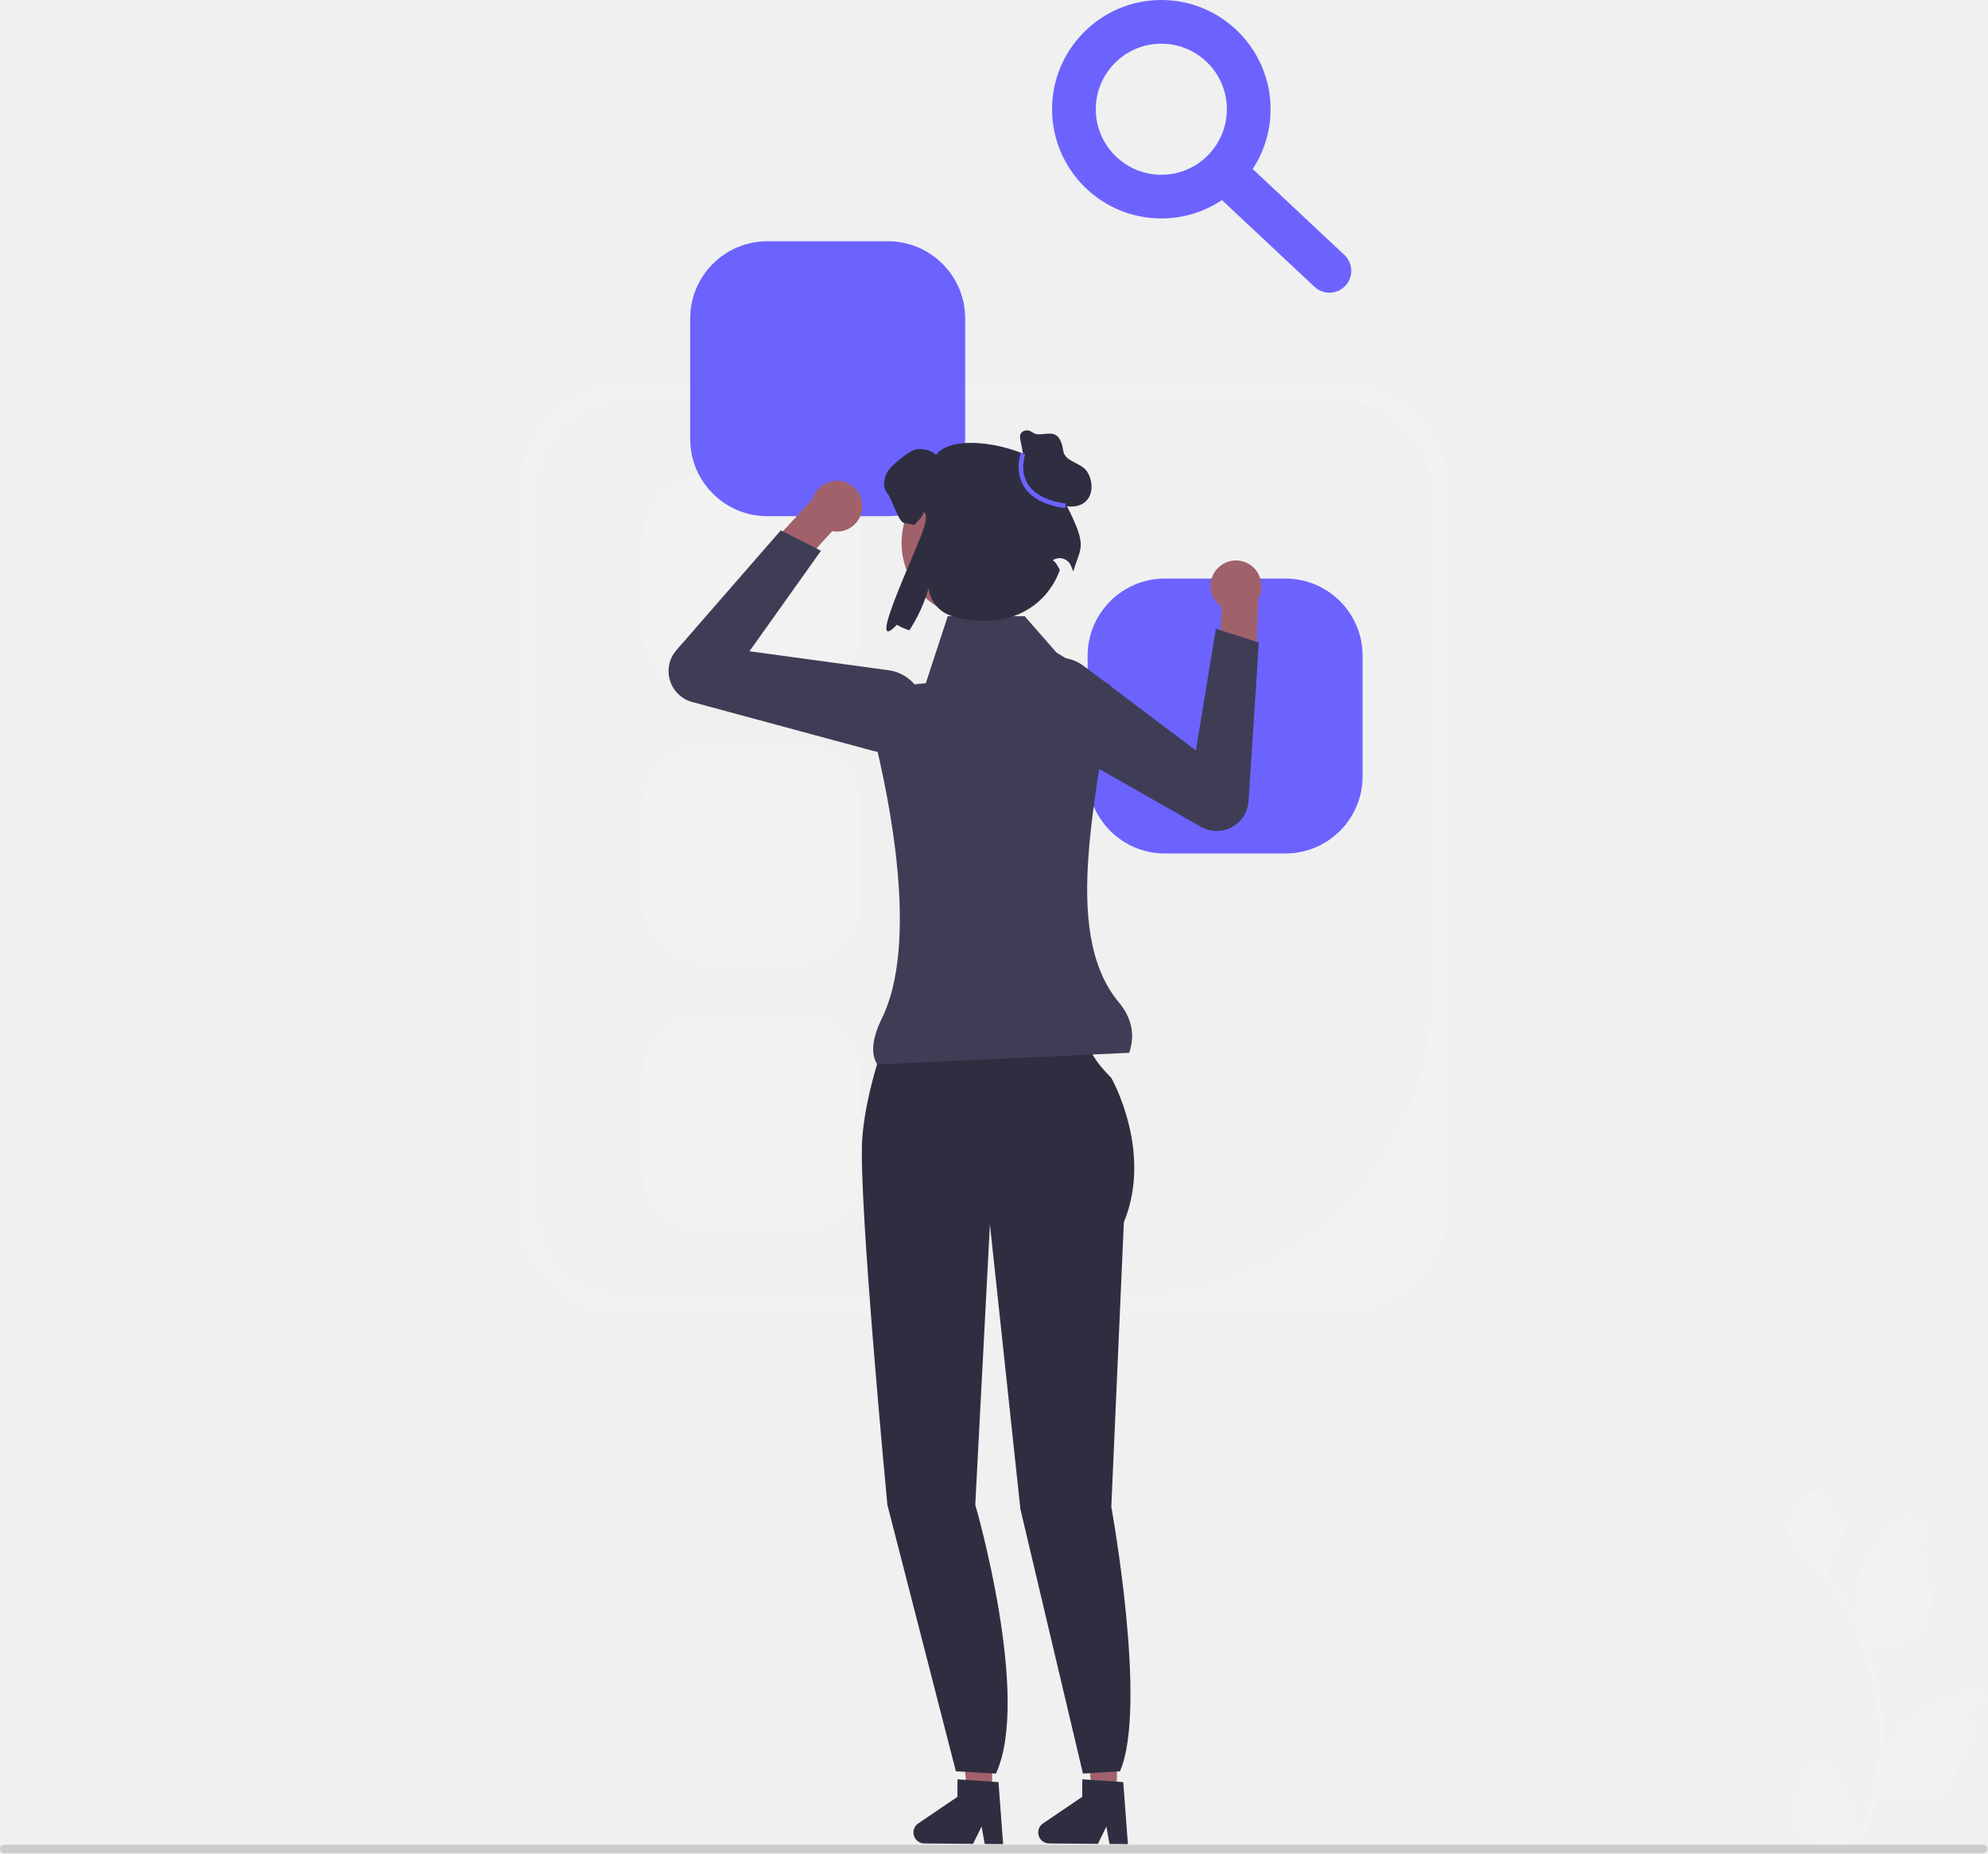
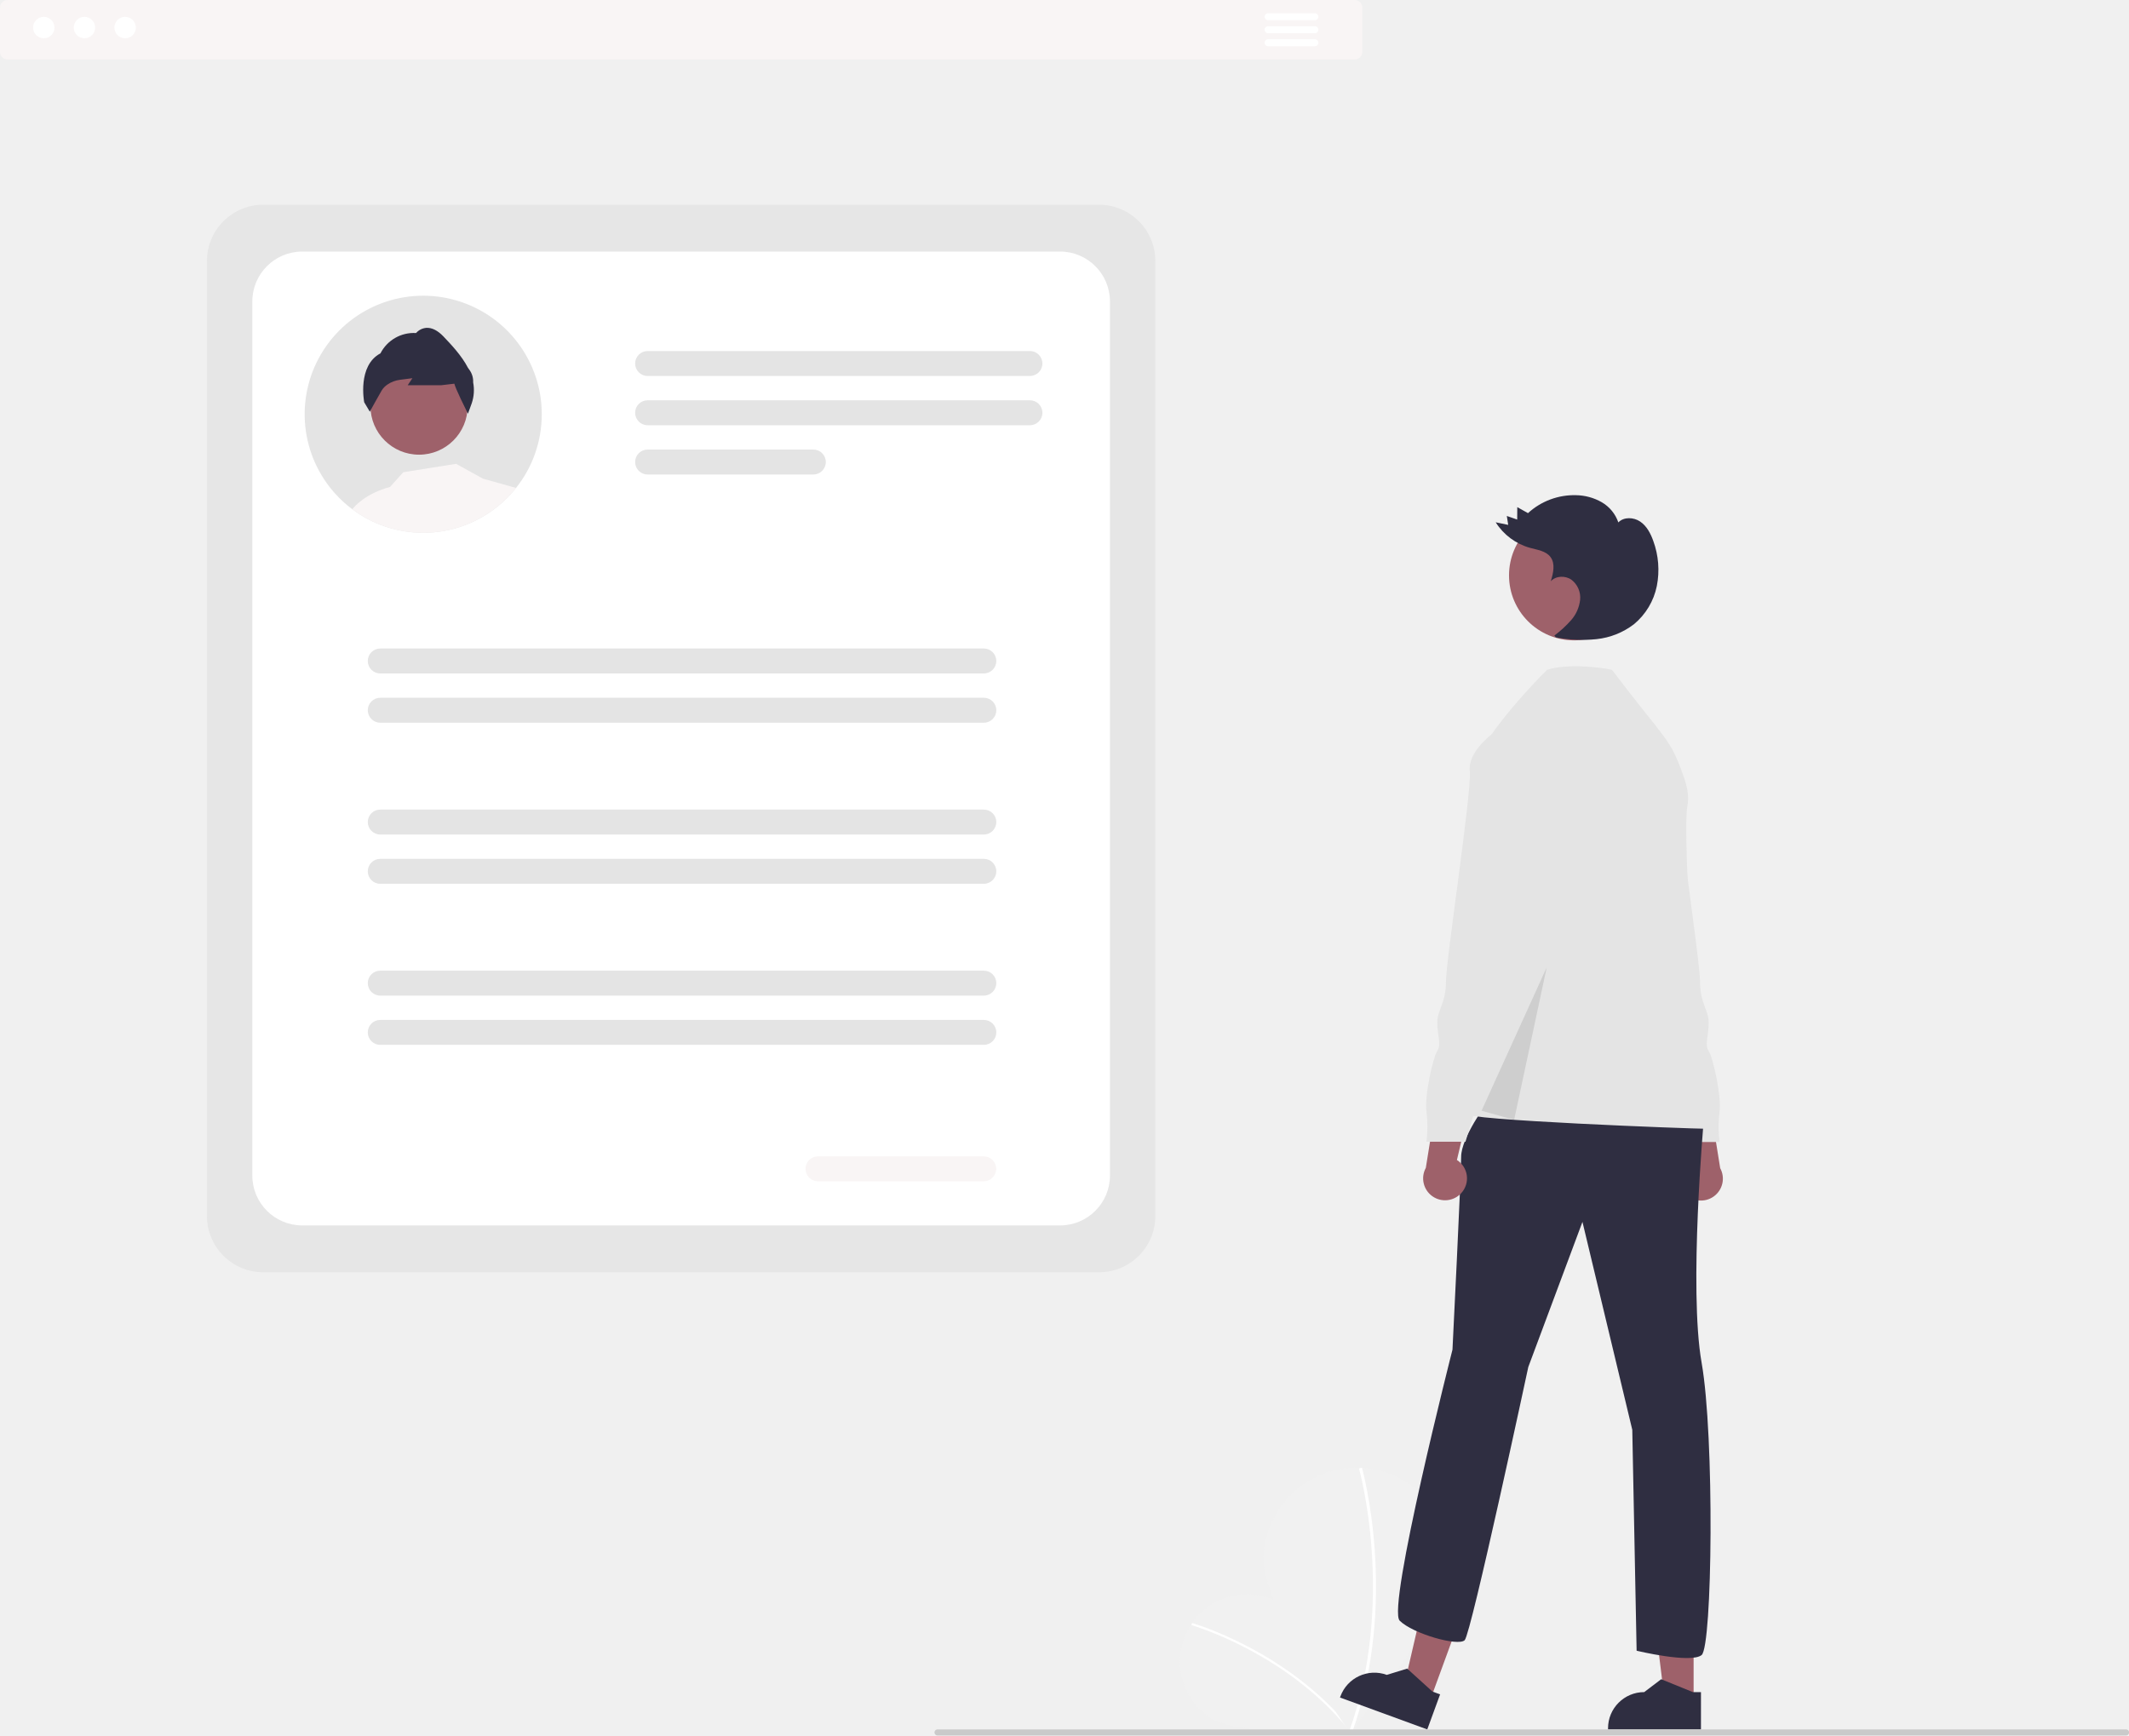
- <svg xmlns="http://www.w3.org/2000/svg" width="552.81" height="515.459" viewBox="0 0 552.81 515.459">
-   <path d="M372.633,365.415H174.325c-16.669,0-30.23-13.561-30.23-30.23V136.877c0-16.669,13.561-30.23,30.23-30.23h198.308c16.669,0,30.23,13.561,30.23,30.23v198.308c0,16.669-13.561,30.23-30.23,30.23ZM174.325,111.484c-14.024,0-25.393,11.369-25.393,25.393v198.308c0,14.024,11.369,25.393,25.393,25.393h138.91c46.829,0,84.791-37.962,84.791-84.791V136.877c0-14.024-11.369-25.393-25.393-25.393H174.325Z" fill="#f2f2f2" />
-   <path d="M195.704,132.106c-9.386,0-17.021,7.635-17.021,17.021v26.642c0,9.386,7.635,17.021,17.021,17.021h26.642c9.386,0,17.021-7.635,17.021-17.021v-26.642c0-9.386-7.635-17.021-17.021-17.021h-26.642Z" fill="#f2f2f2" />
-   <path d="M195.704,207.106c-9.386,0-17.021,7.635-17.021,17.021v26.642c0,9.386,7.635,17.021,17.021,17.021h26.642c9.386,0,17.021-7.635,17.021-17.021v-26.642c0-9.386-7.635-17.021-17.021-17.021h-26.642Z" fill="#f2f2f2" />
-   <path d="M195.704,282.106c-9.386,0-17.021,7.635-17.021,17.021v26.642c0,9.386,7.635,17.021,17.021,17.021h26.642c9.386,0,17.021-7.635,17.021-17.021v-26.642c0-9.386-7.635-17.021-17.021-17.021h-26.642Z" fill="#f2f2f2" />
-   <g>
-     <path d="M213.371,67.106c-11.826,0-21.447,9.621-21.447,21.447v33.569c0,11.826,9.621,21.447,21.447,21.447h33.569c11.826,0,21.447-9.621,21.447-21.447v-33.569c0-11.826-9.621-21.447-21.447-21.447h-33.569Z" fill="#6c63ff" />
-     <path d="M323.89,160.919c-11.826,0-21.447,9.621-21.447,21.447v33.569c0,11.826,9.621,21.447,21.447,21.447h33.569c11.826,0,21.447-9.621,21.447-21.447v-33.569c0-11.826-9.621-21.447-21.447-21.447h-33.569Z" fill="#6c63ff" />
-     <g>
-       <polygon points="275.842 498.808 269.023 498.75 266.004 471.833 276.069 471.917 275.842 498.808" fill="#a0616a" />
-       <path d="M253.998,509.652c-.015,1.679,1.338,3.06,3.023,3.076l13.559,.113,2.374-4.811,.872,4.836,5.116,.046-1.292-17.248-1.78-.118-7.26-.5-2.342-.157-.041,4.88-10.892,7.388c-.829,.563-1.328,1.495-1.336,2.496Z" fill="#2f2e41" />
-     </g>
-     <g>
-       <polygon points="310.54 498.808 303.72 498.75 300.702 471.833 310.767 471.917 310.54 498.808" fill="#a0616a" />
-       <path d="M288.696,509.652c-.015,1.679,1.338,3.06,3.023,3.076l13.559,.113,2.374-4.811,.872,4.836,5.116,.046-1.292-17.248-1.78-.118-7.26-.5-2.342-.157-.041,4.88-10.892,7.388c-.829,.563-1.328,1.495-1.336,2.496Z" fill="#2f2e41" />
-     </g>
-     <path d="M249.081,281.178l27.643,.873,26.189,5.82s-2.619,3.201,6.111,11.93c0,0,11.639,20.369,3.492,40.156l-3.492,79.148s10.181,55.794,2.402,73.551l-10.281,.643-17.396-73.55-8.479-79.209-4.074,77.984s15.585,53.527,5.744,74.776l-11.135-.643-19.052-74.133s-8.148-85.549-6.984-101.844c1.164-16.295,9.311-35.5,9.311-35.5Z" fill="#2f2e41" />
-     <g>
-       <path d="M341.914,156.113c-3.779,.978-6.049,4.835-5.071,8.614,.448,1.732,1.505,3.14,2.877,4.071l-0,.01-.536,12.985,9.937,4.598,.793-19.981-.069,.002c.862-1.535,1.159-3.389,.683-5.228-.978-3.779-4.835-6.049-8.614-5.071Z" fill="#a0616a" />
-       <path d="M286.378,202.455c-2.087-2.069-3.298-4.874-3.344-7.925-.061-4.092,1.99-7.807,5.486-9.935,4.026-2.452,9.06-2.204,12.825,.631l31.203,23.494,5.56-33.844,11.937,3.843-2.848,44.07c-.199,3.083-1.942,5.798-4.661,7.264-2.719,1.466-5.945,1.429-8.63-.098l-45.093-25.655c-.906-.515-1.722-1.137-2.435-1.844Z" fill="#3f3d56" />
-     </g>
-     <g>
-       <path d="M238.799,137.182c1.995,3.355,.892,7.693-2.464,9.687-1.538,.914-3.28,1.171-4.91,.865l-.007,.007-8.761,9.599-10.294-3.73,13.505-14.748,.048,.05c.469-1.697,1.563-3.223,3.196-4.194,3.355-1.995,7.693-.892,9.687,2.464Z" fill="#a0616a" />
-       <path d="M242.584,208.787l-50.085-13.529c-2.982-.806-5.299-3.051-6.198-6.006-.899-2.955-.224-6.111,1.805-8.44l29.005-33.301,11.182,5.675-19.88,27.949,38.699,5.285c4.67,.638,8.419,4.006,9.552,8.581,.984,3.973-.175,8.054-3.099,10.918-2.18,2.134-5.015,3.274-7.954,3.274-1.004,0-2.021-.133-3.027-.405Z" fill="#3f3d56" />
-     </g>
-     <path d="M313.989,292.822l-70.038,3.213c-1.924-2.921-1.403-7.313,1.291-12.814,10.171-20.767,2.447-60.055-2.75-80.512-1.458-5.74,2.456-11.446,8.349-12.035l6.604-.66,6.104-18.634h21.379l8.869,10.133,15.052,9.144c-2.74,28.221-14.414,68.071,2.217,88.055,3.637,4.371,4.669,9.097,2.923,14.111Z" fill="#3f3d56" />
-     <circle cx="271.519" cy="150.987" r="20.824" fill="#a0616a" />
-     <path d="M295.082,137.658c2.897-10.563-28.679-19.621-34.815-11.114-.853-1.209-4.007-1.944-5.453-1.573-1.447,.371-2.664,1.298-3.851,2.196-1.632,1.254-3.324,2.552-4.326,4.355-1.009,1.796-1.165,4.244,.193,5.802,1.076,1.239,2.966,7.823,4.584,8.15,1.128,.23,2.077,.415,2.894,.549,.727-1.061,2.581-2.394,2.448-3.677,1.098,.727,.697,2.006,.476,3.314-.737,4.354-17.346,38.055-7.833,28.124,.942,.556,2.107,1.076,3.45,1.551,2.278-3.435,4.147-7.486,5.379-11.723l.009,.078c.424,3.682,3.115,6.703,6.674,7.734,14.279,4.137,25.83-1.933,29.803-12.88-1.455-2.953-2.088-2.632-1.958-2.72,1.816-1.224,4.311-.423,5.092,1.622,.23,.603,.439,1.118,.62,1.506,2.07-7.405,4.532-6.336-3.385-21.294Z" fill="#2f2e41" />
-     <path d="M285.231,129.994l-1.459-7.457c-.123-.627-.239-1.307,.044-1.88,.363-.736,1.297-1.041,2.109-.924,.812,.117,1.42,.859,2.228,1.002,2.81,.497,6.524-2.279,7.531,4.742,.42,2.927,5.091,3.237,6.651,5.749,1.56,2.512,1.751,6.139-.377,8.191-1.7,1.639-4.431,1.828-6.639,.991-2.208-.837-3.981-2.529-5.529-4.312s-2.95-3.714-4.736-5.259" fill="#2f2e41" />
-     <path d="M296.195,141.336c-5.698-.796-9.582-2.868-11.544-6.159-2.568-4.307-.848-9.05-.773-9.25l1.204,.448c-.016,.044-1.576,4.385,.68,8.156,1.755,2.933,5.325,4.795,10.611,5.533l-.178,1.273Z" fill="#6c63ff" />
-   </g>
-   <path d="M322.934,60.762c-16.751,0-30.381-13.63-30.381-30.381S306.183,0,322.934,0s30.381,13.63,30.381,30.381-13.63,30.381-30.381,30.381Zm0-48.61c-10.052,0-18.229,8.177-18.229,18.229s8.177,18.229,18.229,18.229,18.229-8.177,18.229-18.229-8.177-18.229-18.229-18.229Z" fill="#6c63ff" />
-   <path d="M369.677,81.409c-1.489,0-2.982-.543-4.154-1.644l-28.515-26.723c-2.451-2.293-2.575-6.139-.279-8.586,2.29-2.457,6.136-2.578,8.586-.279l28.515,26.723c2.451,2.293,2.575,6.139,.279,8.586-1.196,1.279-2.813,1.923-4.433,1.923Z" fill="#6c63ff" />
-   <g>
-     <path d="M498.551,498.126c2.066,.129,3.208-2.437,1.645-3.933l-.155-.618c.02-.05,.041-.099,.062-.148,2.089-4.982,9.17-4.947,11.241,.042,1.839,4.428,4.179,8.864,4.756,13.546,.258,2.067,.142,4.172-.316,6.2,4.308-9.411,6.575-19.687,6.575-30.021,0-2.597-.142-5.193-.433-7.783-.239-2.119-.568-4.224-.995-6.31-2.306-11.277-7.299-22.018-14.5-30.99-3.462-1.892-6.349-4.851-8.093-8.397-.626-1.279-1.117-2.655-1.35-4.056,.394,.052,1.486-5.949,1.188-6.317,.549-.833,1.532-1.247,2.131-2.06,2.982-4.043,7.091-3.337,9.236,2.157,4.582,2.313,4.627,6.148,1.815,9.837-1.789,2.347-2.035,5.522-3.604,8.035,.162,.207,.329,.407,.491,.614,2.961,3.798,5.522,7.88,7.681,12.169-.61-4.766,.291-10.508,1.826-14.21,1.748-4.217,5.025-7.769,7.91-11.415,3.466-4.379,10.573-2.468,11.184,3.083,.006,.054,.012,.107,.017,.161-.429,.242-.848,.499-1.259,.77-2.339,1.547-1.531,5.174,1.241,5.602l.063,.01c-.155,1.544-.42,3.074-.807,4.579,3.702,14.316-4.29,19.53-15.701,19.764-.252,.129-.497,.258-.749,.381,1.156,3.255,2.08,6.594,2.764,9.979,.614,2.99,1.04,6.013,1.279,9.049,.297,3.83,.271,7.68-.052,11.503l.019-.136c.82-4.211,3.107-8.145,6.427-10.87,4.946-4.063,11.933-5.559,17.268-8.824,2.568-1.572,5.859,.459,5.411,3.437l-.022,.143c-.794,.323-1.569,.698-2.319,1.117-.429,.242-.848,.499-1.259,.77-2.339,1.547-1.531,5.174,1.241,5.602l.063,.01c.045,.006,.084,.013,.129,.019-1.363,3.236-3.262,6.239-5.639,8.829-2.315,12.497-12.256,13.683-22.89,10.044h-.006c-1.163,5.064-2.861,10.011-5.044,14.726h-18.02c-.065-.2-.123-.407-.181-.607,1.666,.103,3.346,.006,4.986-.297-1.337-1.641-2.674-3.294-4.011-4.935-.032-.032-.058-.065-.084-.097-.678-.84-1.363-1.673-2.041-2.512l-0-.001c-.042-2.578,.267-5.147,.879-7.64l.001-0Z" fill="#f2f2f2" />
-     <path d="M0,514.269c0,.66,.53,1.19,1.19,1.19H551.48c.66,0,1.19-.53,1.19-1.19,0-.66-.53-1.19-1.19-1.19H1.19c-.66,0-1.19,.53-1.19,1.19Z" fill="#ccc" />
-   </g>
+ <svg xmlns="http://www.w3.org/2000/svg" data-name="Layer 1" width="837.163" height="682.584" viewBox="0 0 837.163 682.584">
+   <path d="M686.536,740.284c12.12,8.122,25.928,49.18,25.928,49.18s-43.226,2.818-55.341-5.3a26.413,26.413,0,1,1,29.413-43.88Z" transform="translate(-181.4185 -108.7078)" fill="#f1f1f1" />
+   <path d="M712.956,789.155l-.677.54C687.578,758.707,650.304,748.004,649.93,747.899l.233-.834C650.539,747.17,688.076,757.942,712.956,789.155Z" transform="translate(-181.4185 -108.7078)" fill="#fff" />
+   <path d="M751.352,723.904c-.773,20.177-39.129,66.254-39.129,66.254s-34.7-48.889-33.929-69.059a36.556,36.556,0,1,1,73.059,2.805Z" transform="translate(-181.4185 -108.7078)" fill="#f1f1f1" />
+   <path d="M712.944,790.513l-1.128-.406c18.583-51.602,4.136-103.294,3.988-103.81l1.152-.331C717.106,686.486,731.662,738.537,712.944,790.513Z" transform="translate(-181.4185 -108.7078)" fill="#fff" />
+   <path d="M613.625,609.097H284.888a22.115,22.115,0,0,1-22.09-22.09V211.326a22.115,22.115,0,0,1,22.09-22.09H613.625A22.115,22.115,0,0,1,635.715,211.326V587.007A22.115,22.115,0,0,1,613.625,609.097Z" transform="translate(-181.4185 -108.7078)" fill="#e6e6e6" />
+   <path d="M598.264,590.686H300.249a19.636,19.636,0,0,1-19.614-19.614v-343.812a19.636,19.636,0,0,1,19.614-19.614h298.015a19.636,19.636,0,0,1,19.614,19.614v343.812A19.636,19.636,0,0,1,598.264,590.686Z" transform="translate(-181.4185 -108.7078)" fill="#fff" />
+   <path d="M586.408,256.581H436.068a4.903,4.903,0,1,1,0-9.806H586.408a4.903,4.903,0,1,1,0,9.806Z" transform="translate(-181.4185 -108.7078)" fill="#e4e4e4" />
+   <path d="M586.408,275.955H436.068a4.903,4.903,0,0,1,0-9.807H586.408a4.903,4.903,0,0,1,0,9.807Z" transform="translate(-181.4185 -108.7078)" fill="#e4e4e4" />
+   <path d="M501.237,295.33h-65.169a4.903,4.903,0,0,1,0-9.807H501.237a4.903,4.903,0,1,1,0,9.807Z" transform="translate(-181.4185 -108.7078)" fill="#e4e4e4" />
+   <path d="M568.279,373.581H330.939a4.903,4.903,0,1,1,0-9.806H568.279a4.903,4.903,0,1,1,0,9.806Z" transform="translate(-181.4185 -108.7078)" fill="#e4e4e4" />
+   <path d="M568.279,392.955H330.939a4.903,4.903,0,1,1,0-9.807H568.279a4.903,4.903,0,0,1,0,9.807Z" transform="translate(-181.4185 -108.7078)" fill="#e4e4e4" />
+   <path d="M568.279,436.935H330.939a4.903,4.903,0,1,1,0-9.806H568.279a4.903,4.903,0,1,1,0,9.806Z" transform="translate(-181.4185 -108.7078)" fill="#e4e4e4" />
+   <path d="M568.279,456.309H330.939a4.903,4.903,0,1,1,0-9.807H568.279a4.903,4.903,0,1,1,0,9.807Z" transform="translate(-181.4185 -108.7078)" fill="#e4e4e4" />
+   <path d="M568.279,500.288H330.939a4.903,4.903,0,1,1,0-9.806H568.279a4.903,4.903,0,1,1,0,9.806Z" transform="translate(-181.4185 -108.7078)" fill="#e4e4e4" />
+   <path d="M568.279,519.663H330.939a4.903,4.903,0,0,1,0-9.807H568.279a4.903,4.903,0,1,1,0,9.807Z" transform="translate(-181.4185 -108.7078)" fill="#e4e4e4" />
+   <path d="M568.237,573.33h-65.169a4.903,4.903,0,0,1,0-9.807H568.237a4.903,4.903,0,0,1,0,9.807Z" transform="translate(-181.4185 -108.7078)" fill="#f9f5f5" />
+   <path d="M394.452,271.626a46.449,46.449,0,0,1-10.11,28.99,45.77,45.77,0,0,1-7.2,7.26,46.436,46.436,0,0,1-25.48,10.22c-1.27.11-2.55.16-3.84.16a46.397,46.397,0,0,1-7.63-.63c-.89-.14-1.76-.31-2.63-.51a43.81,43.81,0,0,1-4.48-1.25,46.408,46.408,0,0,1-13.26-6.96c-1.07-.8-2.1-1.65-3.1-2.55a42.021,42.021,0,0,1-3.47-3.46c-.29-.32-.58-.65-.86-.98a46.617,46.617,0,1,1,82.06-30.29Z" transform="translate(-181.4185 -108.7078)" fill="#e4e4e4" />
+   <circle cx="164.78" cy="159.723" r="19.109" fill="#9e616a" />
+   <path d="M367.472,259.116a7.731,7.731,0,0,0-1.37-4.8l-.69-.98c-2.49-4.8-6.6-9.12-9.61-12.28-2.26-2.37-4.52-3.51-6.69-3.4a5.99,5.99,0,0,0-4.09,2.04,14.716,14.716,0,0,0-14,7.99c-9.15,4.83-6.42,19.09-6.39,19.24l2.21,3.71.25-.47c0-.01.03-.05.07-.13.43-.77,2.77-5.05,4.35-7.76a7.67,7.67,0,0,1,2.25-2.32,11.202,11.202,0,0,1,4.96-1.87l4.86-.63-1.84,2.76H354.981l5.09-.6c.51,2.09,4.55,10.2,5.04,11.18l.04.08.27.55,1.51-4.15A16.047,16.047,0,0,0,367.472,259.116Z" transform="translate(-181.4185 -108.7078)" fill="#2f2e41" />
+   <path d="M319.961,309.006c.82-1.08,5.07-6.12,14.85-8.79l5.18-5.77,20.77-3.31,10.57,5.84,13.01,3.64a45.759,45.759,0,0,1-7.2,7.26,46.437,46.437,0,0,1-25.48,10.22c-1.27.11-2.55.16-3.84.16a46.392,46.392,0,0,1-7.63-.63c-.89-.14-1.76-.31-2.63-.51a43.77,43.77,0,0,1-4.48-1.25,46.178,46.178,0,0,1-13.12-6.86c-.05-.03-.09-.07-.14-.1Z" transform="translate(-181.4185 -108.7078)" fill="#f9f5f5" />
+   <path d="M714.127,132.096H184.386a2.97,2.97,0,0,1-2.967-2.967V111.675a2.97,2.97,0,0,1,2.967-2.967H714.127a2.97,2.97,0,0,1,2.967,2.967v17.454A2.97,2.97,0,0,1,714.127,132.096Z" transform="translate(-181.4185 -108.7078)" fill="#f9f5f5" />
+   <circle id="a85e5c17-ea9f-4706-8082-8afb2e9db2dc" data-name="Ellipse 90" cx="17.22" cy="10.843" r="4.213" fill="#fff" />
+   <circle id="b621e56c-df3f-4a6b-a567-05f014ec6f14" data-name="Ellipse 91" cx="33.21" cy="10.843" r="4.213" fill="#fff" />
+   <circle id="f2c0e2e9-064c-4994-bbee-183d3c3fcd77" data-name="Ellipse 92" cx="49.201" cy="10.843" r="4.213" fill="#fff" />
+   <path d="M698.46,116.651H680.047a1.364,1.364,0,0,1,0-2.728h18.413a1.364,1.364,0,1,1,0,2.728Z" transform="translate(-181.4185 -108.7078)" fill="#fff" />
+   <path d="M698.46,121.766H680.047a1.364,1.364,0,0,1,0-2.728h18.413a1.364,1.364,0,1,1,0,2.728Z" transform="translate(-181.4185 -108.7078)" fill="#fff" />
+   <path d="M698.46,126.881H680.047a1.364,1.364,0,0,1,0-2.728h18.413a1.364,1.364,0,0,1,0,2.728Z" transform="translate(-181.4185 -108.7078)" fill="#fff" />
+   <path d="M843.895,578.08a8.566,8.566,0,0,1,1.708-13.024l-7.02-29.621,14.858,5.428,4.389,27.296a8.613,8.613,0,0,1-13.935,9.92Z" transform="translate(-181.4185 -108.7078)" fill="#9e616a" />
+   <path d="M808.164,453.952l5.963,15.334s-2.556,15.334,1.704,18.741,2.556,3.408,2.556,5.963a13.104,13.104,0,0,0,5.111,9.371c3.407,2.556,18.741,54.52,18.741,54.52h15.334a48.042,48.042,0,0,1,0-11.926c.852-5.963-2.556-21.297-4.259-23.852s0-5.963,0-11.074-3.407-7.667-3.407-16.186-10.222-74.965-9.371-82.632-8.519-14.482-8.519-14.482h-8.519Z" transform="translate(-181.4185 -108.7078)" fill="#e4e4e4" />
+   <polygon points="665.96 669.223 654.628 669.223 649.237 625.511 665.962 625.512 665.96 669.223" fill="#9e616a" />
+   <path d="M850.269,788.916l-36.541-.001v-.462A14.224,14.224,0,0,1,827.951,774.23h.001l6.675-5.064L847.08,774.231l3.19 0Z" transform="translate(-181.4185 -108.7078)" fill="#2f2e41" />
+   <polygon points="562.289 668.899 551.647 665.005 561.6 622.102 577.308 627.849 562.289 668.899" fill="#9e616a" />
+   <path d="M742.648,788.916l-34.317-12.555.159-.434a14.224,14.224,0,0,1,18.243-8.471l.001 0,8.008-2.463,9.956,9.035,2.996,1.096Z" transform="translate(-181.4185 -108.7078)" fill="#2f2e41" />
+   <path d="M822.411,573.53s-7.667,37.482,5.111,34.075,7.667-35.779,7.667-35.779Z" transform="translate(-181.4185 -108.7078)" fill="#a0616a" />
+   <path d="M766.188,542.437s-10.222,13.63-10.222,21.297-3.408,75.817-3.408,75.817S726.693,741.034,731.804,746.145s23.001,10.222,25.556,7.667,25.013-107.447,25.013-107.447L803.67,589.29l19.593,81.78,1.704,86.891s21.297,5.111,25.556,1.704,5.111-86.039,0-115.003.852-95.41.852-95.41Z" transform="translate(-181.4185 -108.7078)" fill="#2f2e41" />
+   <circle cx="618.932" cy="226.298" r="25.556" fill="#9e616a" />
+   <path d="M767.891,397.618s7.358-10.964,21.84-25.446c7.667-2.556,20.951-1.066,25.556,0,21.297,28.112,22.637,26.244,28.181,41.951,1.438,4.073,2.156,7.986,1.517,11.181-2.556,12.778,5.537,116.281,6.389,119.688s6.815,7.667.852,7.667-96.262-3.407-94.558-5.963S767.891,397.618,767.891,397.618Z" transform="translate(-181.4185 -108.7078)" fill="#e4e4e4" />
+   <polygon points="582.572 436.864 608.196 380.486 595.384 440.445 582.572 436.864" opacity="0.1" style="isolation:isolate" />
+   <path d="M792.619,358.682a43.489,43.489,0,0,0,6.575-6.034,14.594,14.594,0,0,0,3.562-8.045,8.861,8.861,0,0,0-3.379-7.855c-2.434-1.72-6.146-1.62-8.166.571.976-3.155,1.868-6.877-.109-9.523-1.799-2.408-5.156-2.817-8.055-3.611a23.342,23.342,0,0,1-13.494-10.052l4.923,1.019-.549-3.51,4.08,1.419.036-4.888,4.211,2.356a26.884,26.884,0,0,1,18.94-7.057,20.942,20.942,0,0,1,10.042,2.757,14.701,14.701,0,0,1,6.543,7.951c2.167-2.25,6.032-2.076,8.614-.318s4.099,4.7,5.14,7.645a32.996,32.996,0,0,1,1.388,17.653,26.279,26.279,0,0,1-9.026,15.084,29.305,29.305,0,0,1-14.7,5.848,54.857,54.857,0,0,1-15.95-.682" transform="translate(-181.4185 -108.7078)" fill="#2f2e41" />
+   <path d="M756.013,577.969a8.566,8.566,0,0,0-1.708-13.024l7.02-29.621-14.858,5.428-4.389,27.296a8.613,8.613,0,0,0,13.935,9.92Z" transform="translate(-181.4185 -108.7078)" fill="#9e616a" />
+   <path d="M776.41,397.618h-8.519s-9.371,6.815-8.519,14.482-9.371,74.113-9.371,82.632-3.407,11.074-3.407,16.186,1.704,8.519,0,11.074-5.111,17.889-4.259,23.852a48.042,48.042,0,0,1,0,11.926h15.334s15.334-51.964,18.741-54.52a13.104,13.104,0,0,0,5.111-9.371c0-2.556-1.704-2.556,2.556-5.963s1.704-18.741,1.704-18.741l5.963-15.334Z" transform="translate(-181.4185 -108.7078)" fill="#e4e4e4" />
+   <path d="M1017.391,791.292h-467.294a1.191,1.191,0,1,1,0-2.381h467.294a1.191,1.191,0,1,1,0,2.381Z" transform="translate(-181.4185 -108.7078)" fill="#cacaca" />
</svg>
